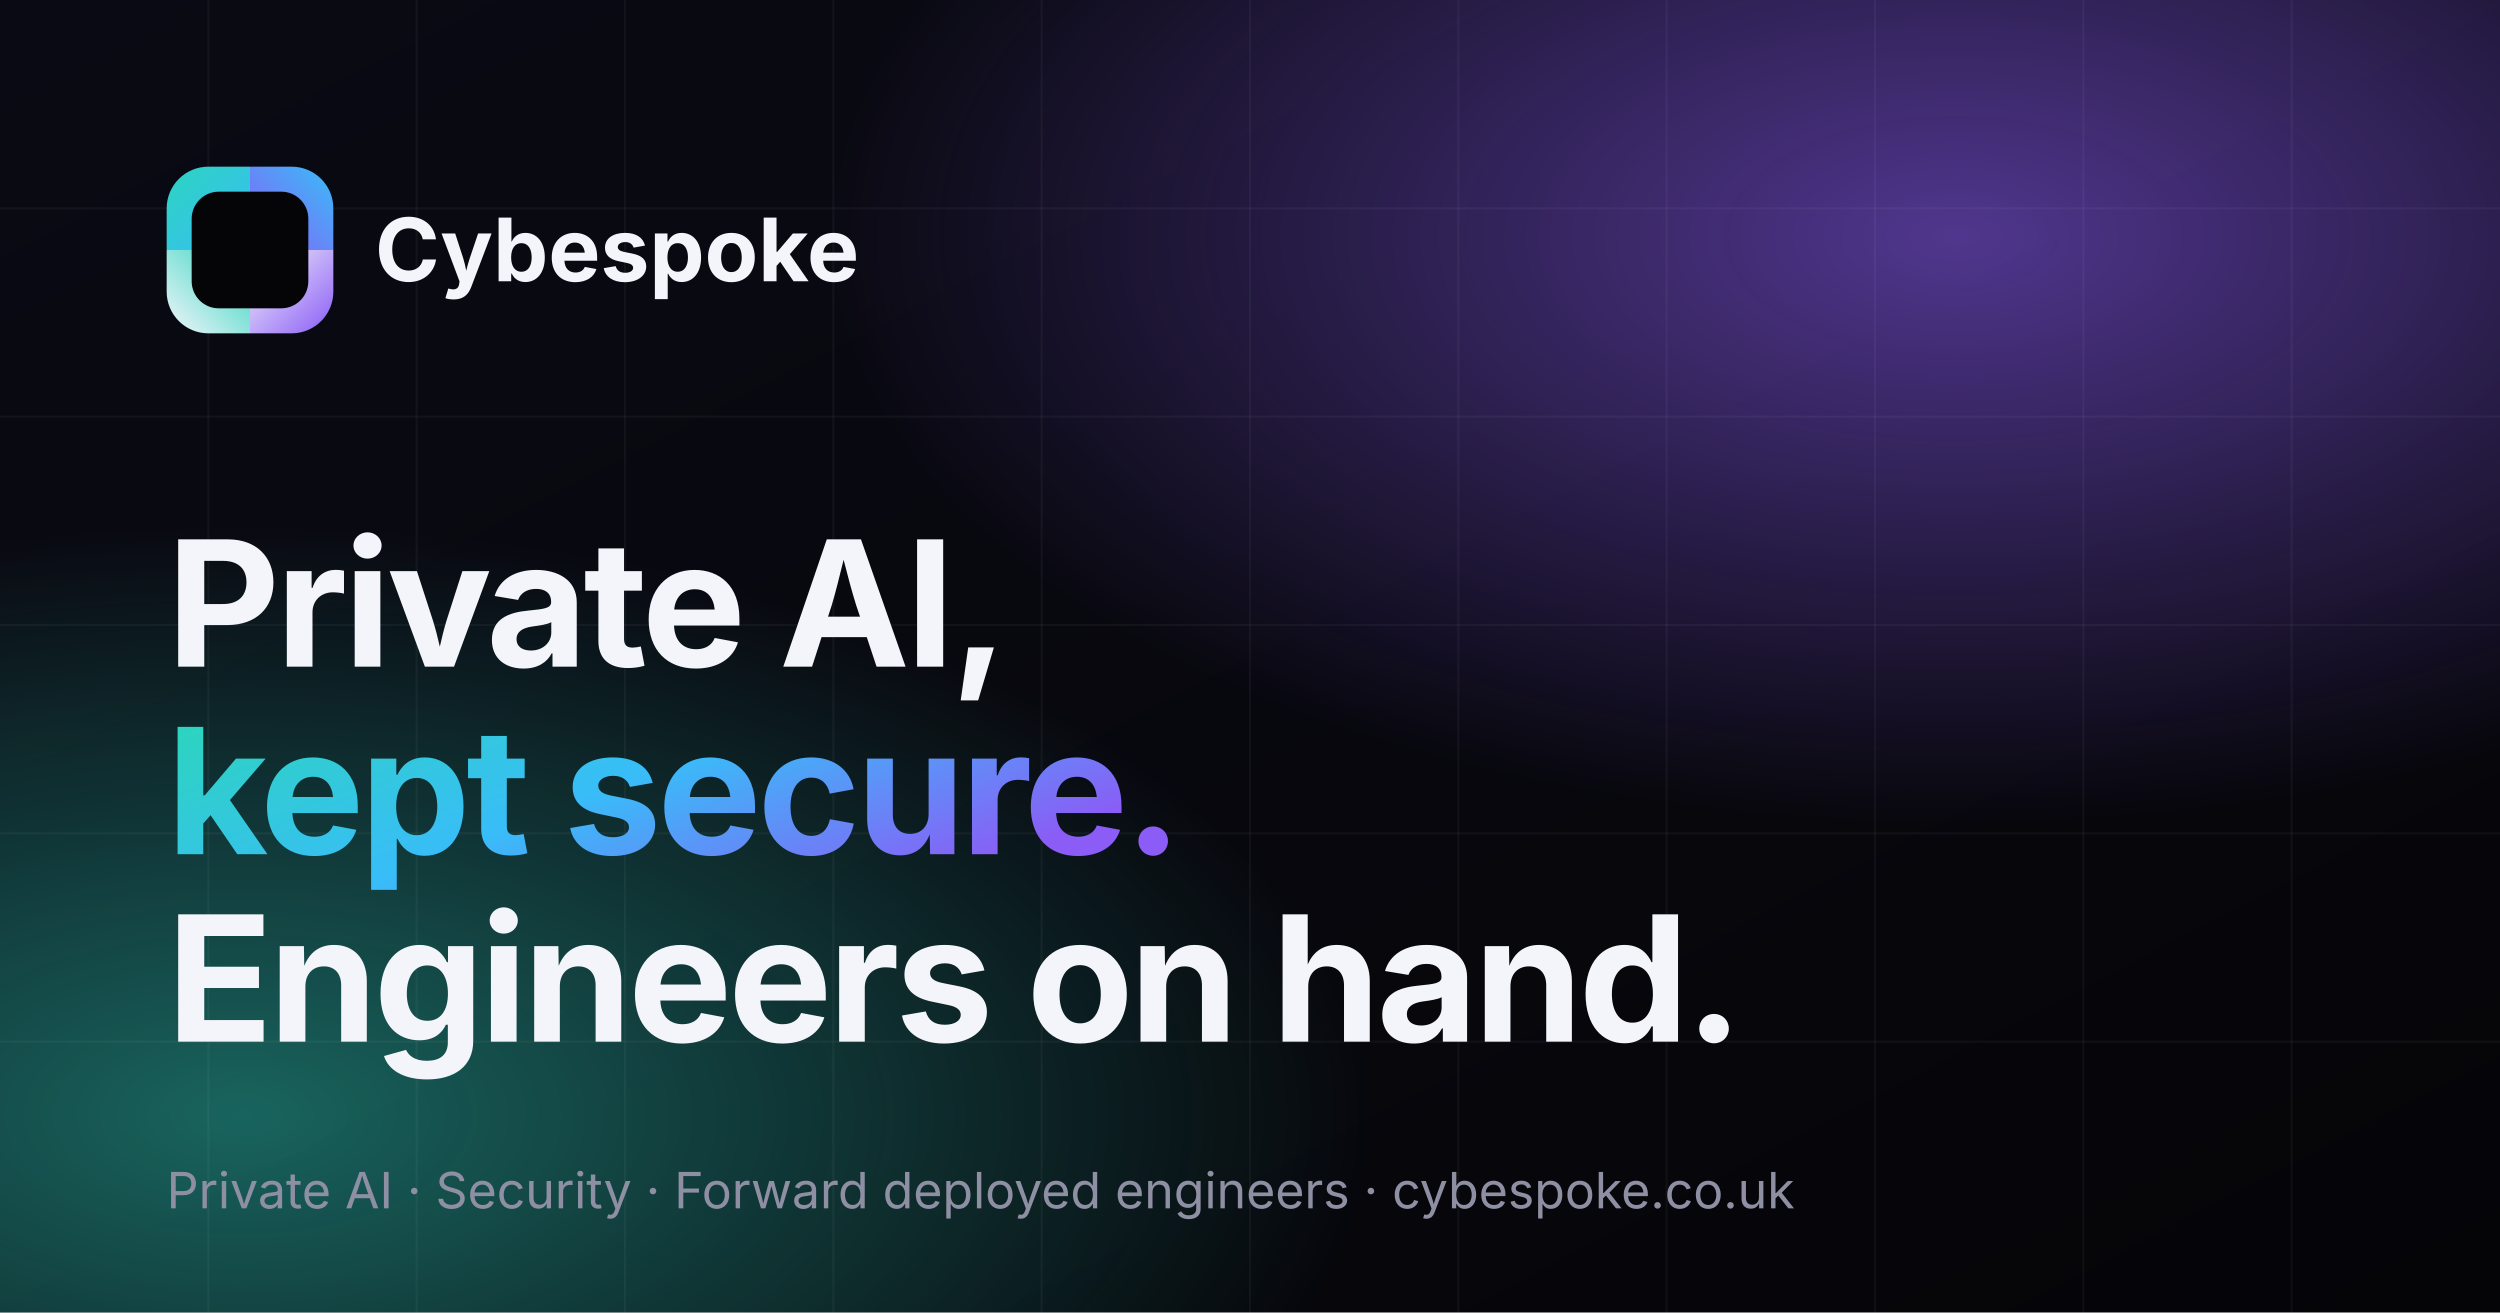
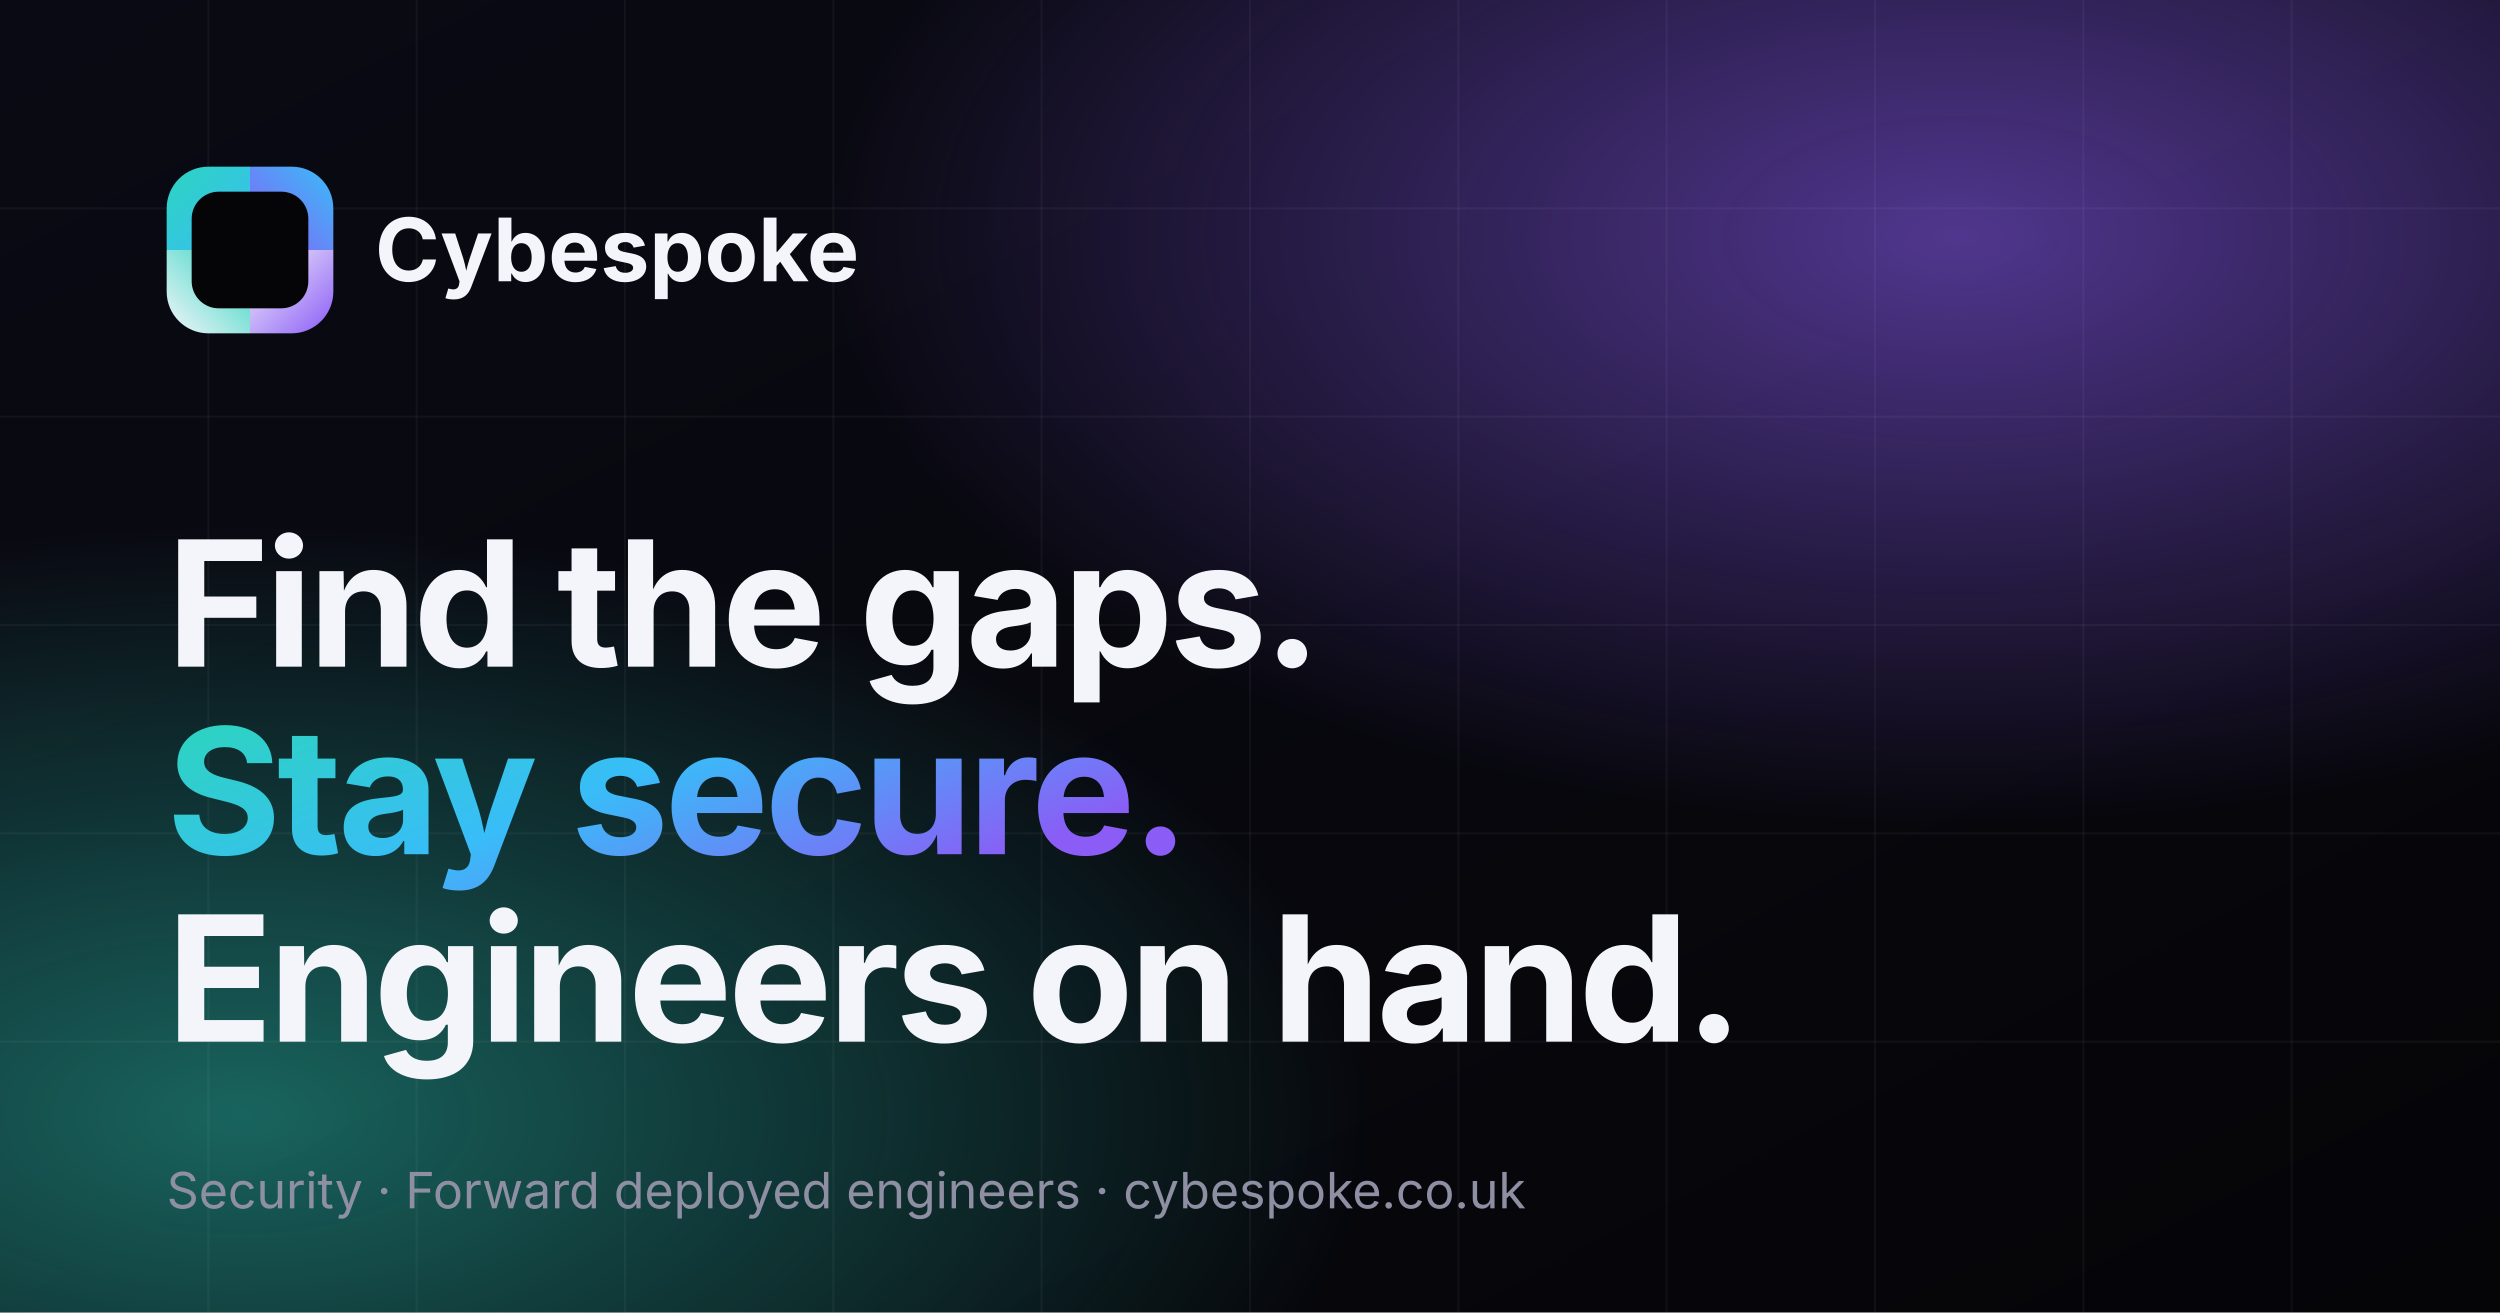
<svg xmlns="http://www.w3.org/2000/svg" viewBox="0 0 1200 630">
  <defs>
    <linearGradient id="bg" x1="0" y1="0" x2="1" y2="1">
      <stop offset="0" stop-color="#0a0a14" />
      <stop offset="1" stop-color="#050508" />
    </linearGradient>
    <radialGradient id="glow1" cx="0.78" cy="0.18" r="0.45">
      <stop offset="0" stop-color="#8b5cf6" stop-opacity="0.55" />
      <stop offset="1" stop-color="#8b5cf6" stop-opacity="0" />
    </radialGradient>
    <radialGradient id="glow2" cx="0.1" cy="0.85" r="0.45">
      <stop offset="0" stop-color="#2dd4bf" stop-opacity="0.45" />
      <stop offset="1" stop-color="#2dd4bf" stop-opacity="0" />
    </radialGradient>
    <linearGradient id="grad" x1="0" y1="0" x2="1" y2="0.4">
      <stop offset="0" stop-color="#2dd4bf" />
      <stop offset="0.5" stop-color="#38bdf8" />
      <stop offset="1" stop-color="#8b5cf6" />
    </linearGradient>
    <linearGradient id="logoQ1" x1="0" y1="0" x2="1" y2="1">
      <stop offset="0" stop-color="#2dd4bf" />
      <stop offset="1" stop-color="#38bdf8" />
    </linearGradient>
    <linearGradient id="logoQ2" x1="1" y1="0" x2="0" y2="1">
      <stop offset="0" stop-color="#38bdf8" />
      <stop offset="1" stop-color="#8b5cf6" />
    </linearGradient>
    <linearGradient id="logoQ3" x1="1" y1="1" x2="0" y2="0">
      <stop offset="0" stop-color="#8b5cf6" />
      <stop offset="1" stop-color="#f4f5fa" />
    </linearGradient>
    <linearGradient id="logoQ4" x1="0" y1="1" x2="1" y2="0">
      <stop offset="0" stop-color="#f4f5fa" />
      <stop offset="1" stop-color="#2dd4bf" />
    </linearGradient>
    <clipPath id="logoClip">
      <rect x="80" y="80" width="80" height="80" rx="20" ry="20" />
    </clipPath>
  </defs>
  <rect width="1200" height="630" fill="url(#bg)" />
  <rect width="1200" height="630" fill="url(#glow1)" />
  <rect width="1200" height="630" fill="url(#glow2)" />
  <g stroke="rgba(255,255,255,0.04)" stroke-width="1">
    <path d="M0 100 H1200 M0 200 H1200 M0 300 H1200 M0 400 H1200 M0 500 H1200" />
    <path d="M100 0 V630 M200 0 V630 M300 0 V630 M400 0 V630 M500 0 V630 M600 0 V630 M700 0 V630 M800 0 V630 M900 0 V630 M1000 0 V630 M1100 0 V630" />
  </g>
  <g clip-path="url(#logoClip)">
    <rect x="80" y="80" width="40" height="40" fill="url(#logoQ1)" />
    <rect x="120" y="80" width="40" height="40" fill="url(#logoQ2)" />
    <rect x="120" y="120" width="40" height="40" fill="url(#logoQ3)" />
    <rect x="80" y="120" width="40" height="40" fill="url(#logoQ4)" />
  </g>
  <rect x="92" y="92" width="56" height="56" rx="13" ry="13" fill="#050508" />
  <text x="180" y="135" font-family="'Space Grotesk', 'Inter', sans-serif" font-size="42" font-weight="700" fill="#f4f5fa">Cybespoke</text>
-   <text x="80" y="320" font-family="'Space Grotesk', 'Inter', sans-serif" font-size="84" font-weight="700" fill="#f4f5fa" letter-spacing="-2">Private AI,</text>
-   <text x="80" y="410" font-family="'Space Grotesk', 'Inter', sans-serif" font-size="84" font-weight="700" fill="url(#grad)" letter-spacing="-2">kept secure.</text>
+   <text x="80" y="320" font-family="'Space Grotesk', 'Inter', sans-serif" font-size="84" font-weight="700" fill="#f4f5fa" letter-spacing="-2">Find the gaps.</text>
+   <text x="80" y="410" font-family="'Space Grotesk', 'Inter', sans-serif" font-size="84" font-weight="700" fill="url(#grad)" letter-spacing="-2">Stay secure.</text>
  <text x="80" y="500" font-family="'Space Grotesk', 'Inter', sans-serif" font-size="84" font-weight="700" fill="#f4f5fa" letter-spacing="-2">Engineers on hand.</text>
-   <text x="80" y="580" font-family="'Inter', sans-serif" font-size="24" fill="#8e8fa3">Private AI · Security · Forward deployed engineers · cybespoke.co.uk</text>
+   <text x="80" y="580" font-family="'Inter', sans-serif" font-size="24" fill="#8e8fa3">Security · Forward deployed engineers · cybespoke.co.uk</text>
</svg>
